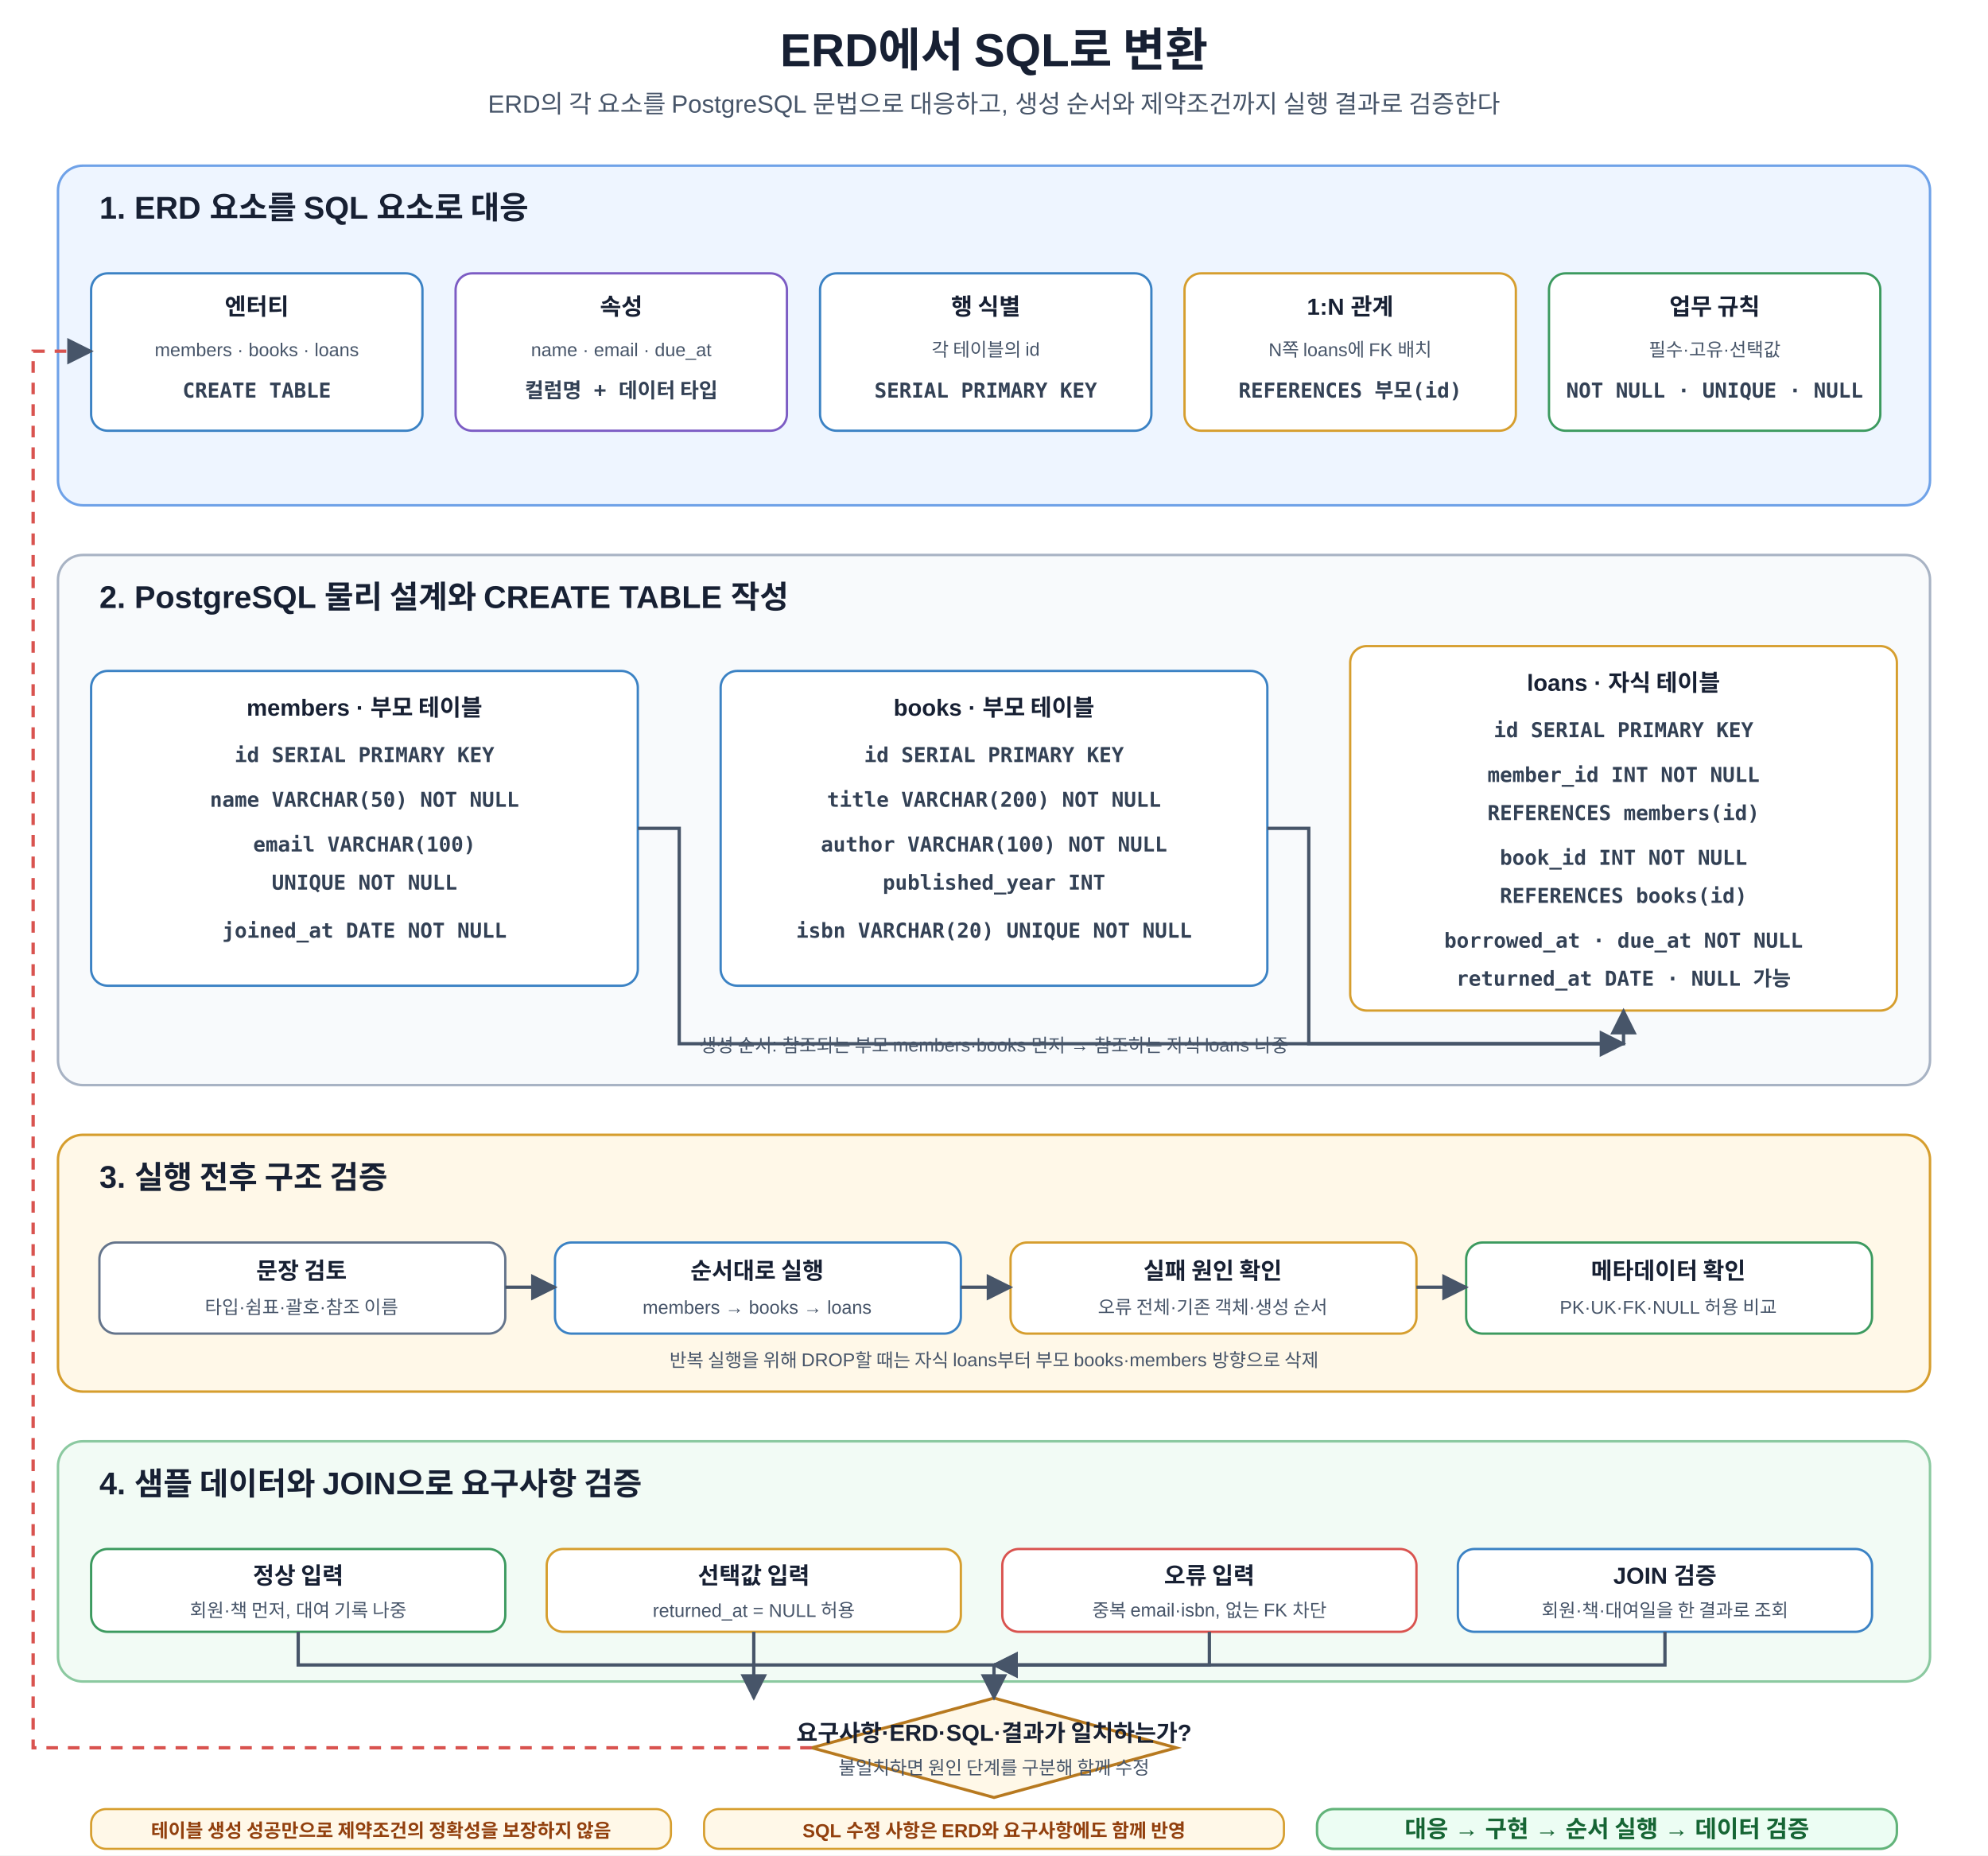
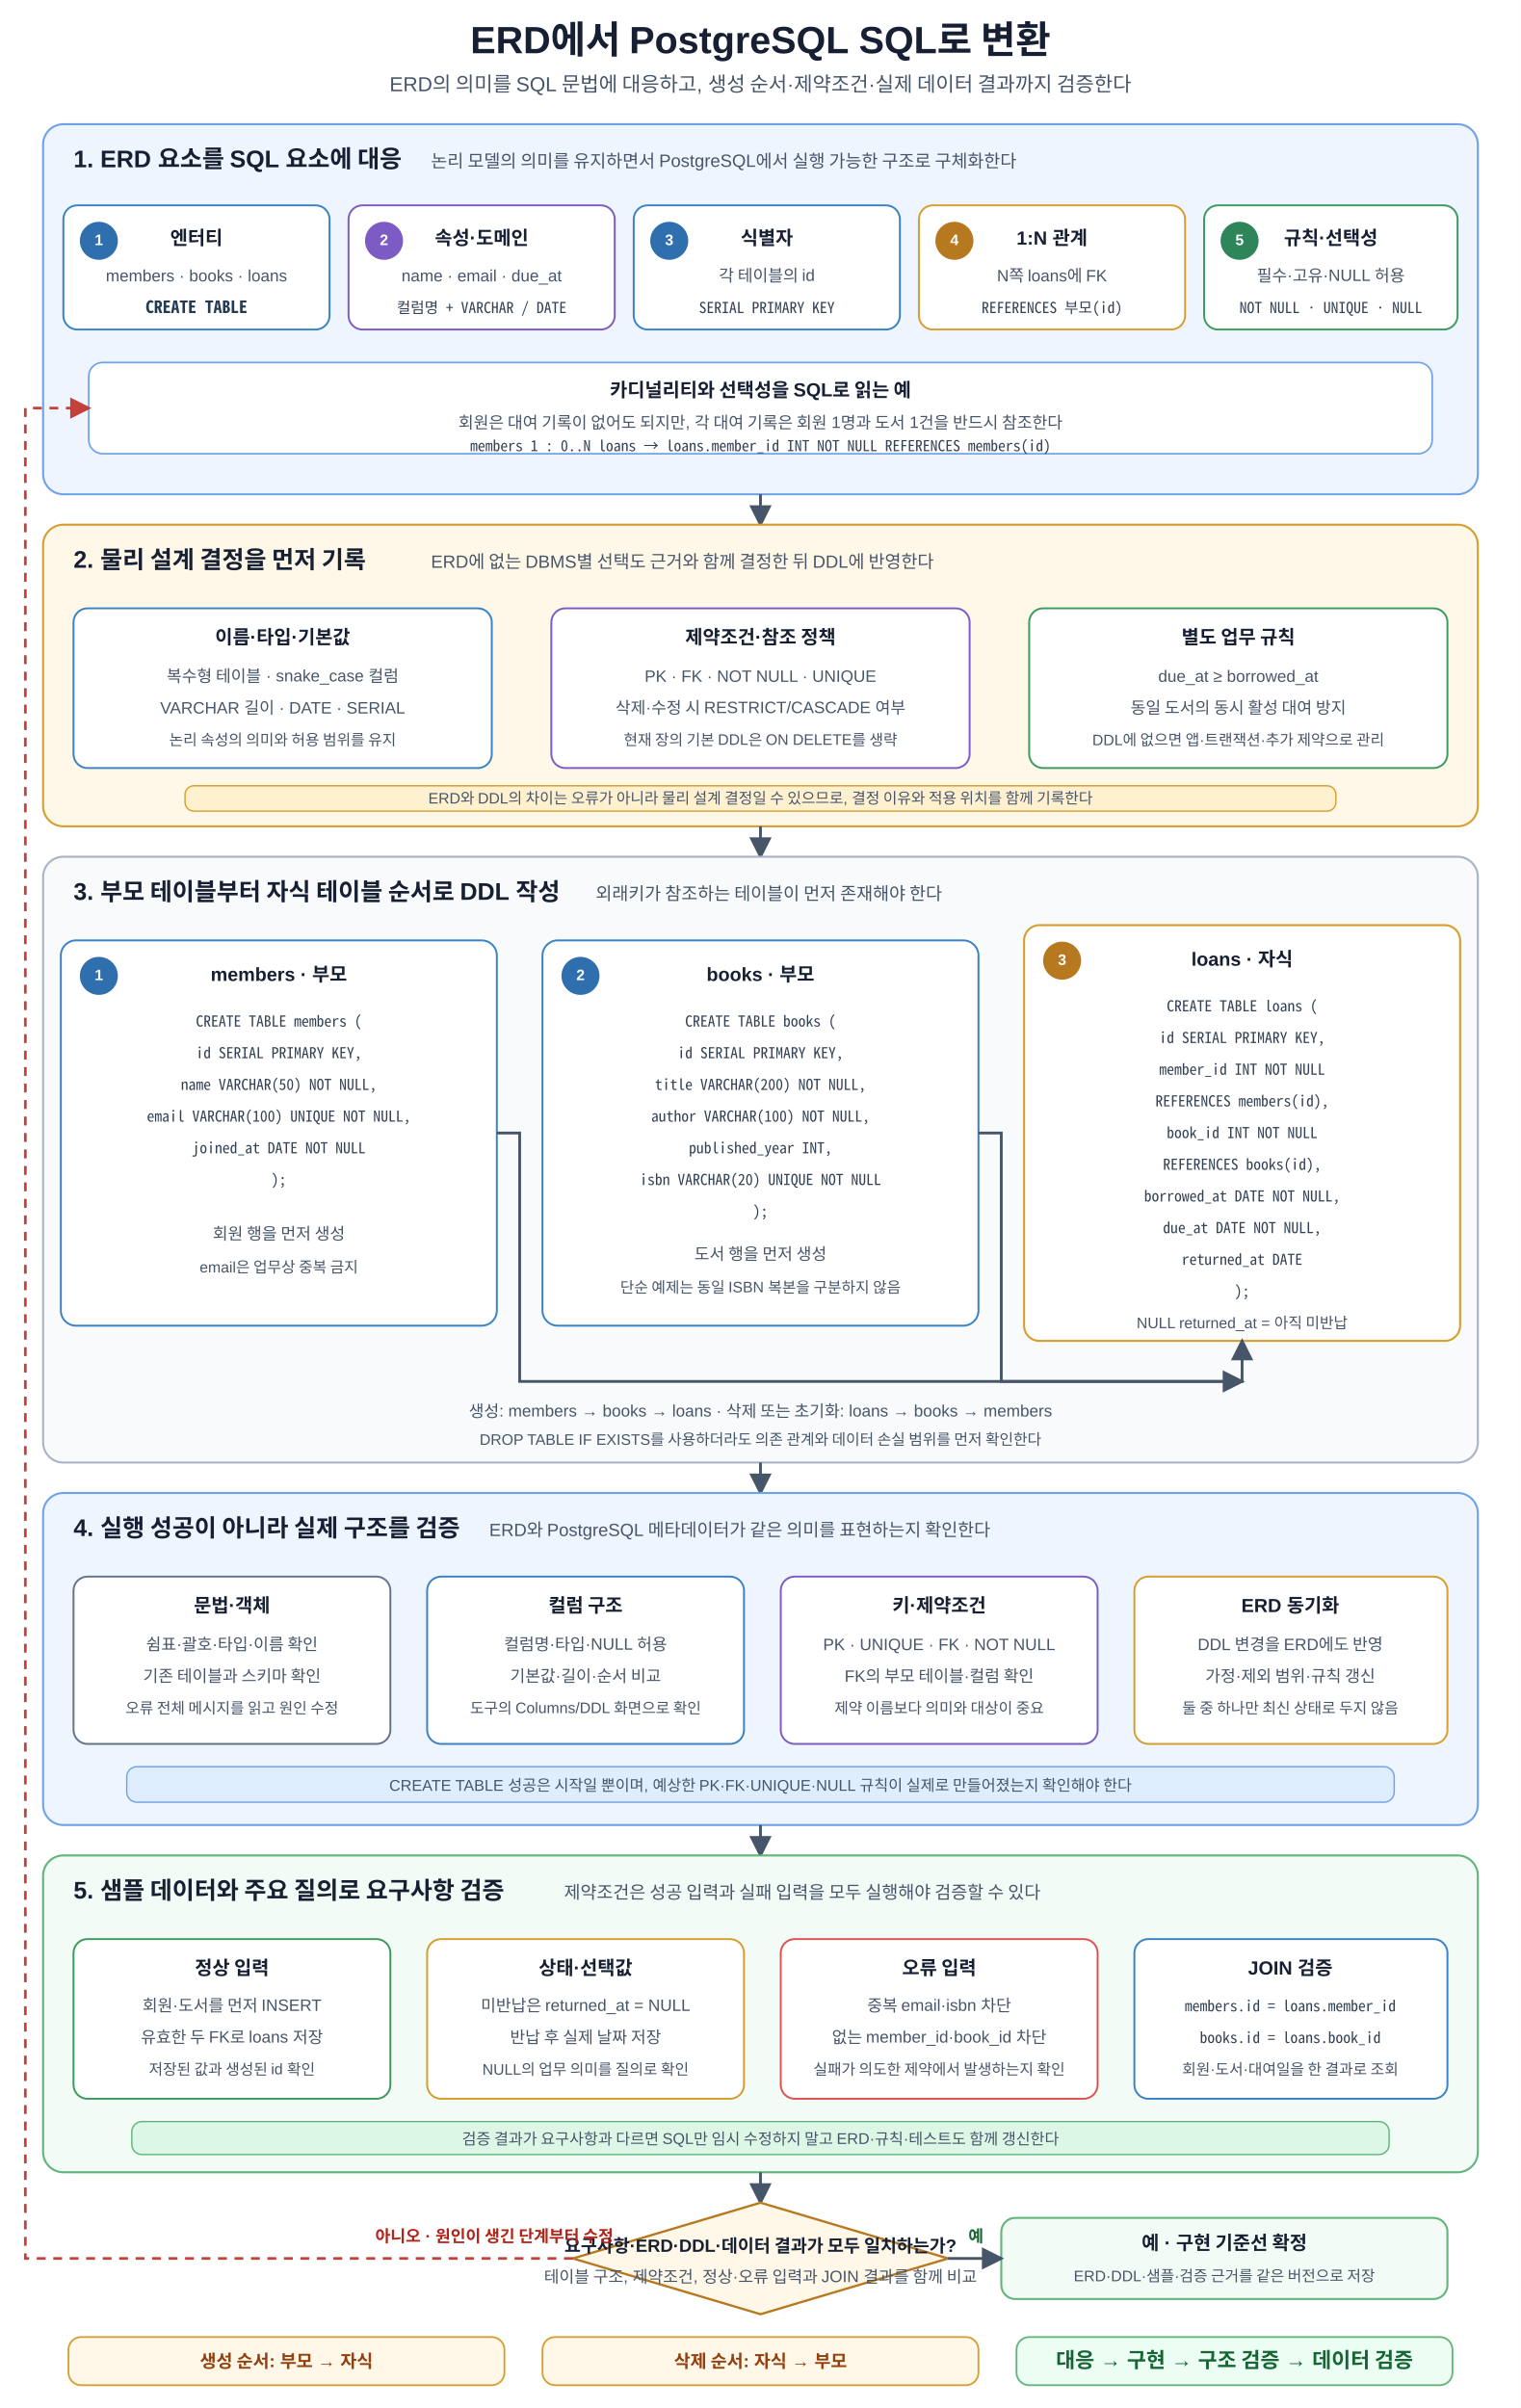
- <svg xmlns="http://www.w3.org/2000/svg" width="1200" height="1120" viewBox="0 0 1200 1120" role="img" aria-labelledby="title desc">
+ <svg xmlns="http://www.w3.org/2000/svg" width="1200" height="1900" viewBox="0 0 1200 1900" role="img" aria-labelledby="title desc" shape-rendering="geometricPrecision">
  <defs>
-     <marker id="a" viewBox="0 0 10 10" refX="9" refY="5" markerWidth="8" markerHeight="8" orient="auto">
-       <path d="M0 0L10 5L0 10z" fill="#475569" />
+     <marker id="arrow" viewBox="0 0 10 10" refX="8.7" refY="5" markerWidth="8" markerHeight="8" orient="auto">
+       <path d="M0 0 L10 5 L0 10 Z" fill="#475569" />
    </marker>
-     <style>text{font-family:Malgun Gothic,Apple SD Gothic Neo,Noto Sans KR,Arial,sans-serif;fill:#172033}.t{font-size:28px;font-weight:700;text-anchor:middle}.s{font-size:15px;text-anchor:middle;fill:#475569}.panel{stroke-width:1.5;rx:15}.map{fill:#eef5ff;stroke:#6fa2e8}.design{fill:#f8fafc;stroke:#a8b3c4}.run{fill:#fff8e8;stroke:#d69e2e}.test{fill:#f2fbf5;stroke:#8bc9a0}.pt{font-size:19px;font-weight:700}.box{fill:#fff;stroke-width:1.4;rx:10}.blue{stroke:#3b82c4}.orange{stroke:#d69e2e}.green{stroke:#3c9a5f}.red{stroke:#d9534f}.purple{stroke:#7c5cc4}.gray{stroke:#64748b}.h{font-size:14px;font-weight:700;text-anchor:middle}.m{font-size:11.2px;text-anchor:middle;fill:#475569}.code{font-family:Consolas,D2Coding,monospace;font-size:12.4px;font-weight:700;text-anchor:middle;fill:#334155}.arr{stroke:#475569;stroke-width:2;fill:none;marker-end:url(#a)}.back{stroke:#d9534f;stroke-width:2;fill:none;stroke-dasharray:7 6;marker-end:url(#a)}.decision{fill:#fff8e8;stroke:#b7791f;stroke-width:1.8}.dt{font-size:14px;font-weight:700;text-anchor:middle}.note{fill:#fff8e8;stroke:#d69e2e;stroke-width:1.3;rx:9}.nt{font-size:11.4px;font-weight:700;text-anchor:middle;fill:#92400e}.core{fill:#ecfdf3;stroke:#62b47a;stroke-width:1.5;rx:10}.cv{font-size:14.3px;font-weight:700;text-anchor:middle;fill:#166534}</style>
+     <marker id="arrow-red" viewBox="0 0 10 10" refX="8.7" refY="5" markerWidth="8" markerHeight="8" orient="auto">
+       <path d="M0 0 L10 5 L0 10 Z" fill="#c2413b" />
+     </marker>
+     <style>
+       text{font-family:Malgun Gothic,NanumSquare,Apple SD Gothic Neo,Noto Sans KR,Arial,sans-serif;fill:#172033}
+       .title{font-size:30px;font-weight:700;text-anchor:middle}
+       .subtitle{font-size:16px;text-anchor:middle;fill:#475569}
+       .section-title{font-size:19px;font-weight:700}
+       .section-sub{font-size:14px;fill:#475569}
+       .card-title{font-size:15px;font-weight:700;text-anchor:middle}
+       .card-text{font-size:13px;text-anchor:middle;fill:#475569}
+       .card-small{font-size:12px;text-anchor:middle;fill:#475569}
+       .sql{font-family:Consolas,D2Coding,Noto Sans Mono CJK KR,Menlo,monospace;font-size:13.4px;font-weight:700;text-anchor:middle;fill:#243b53}
+       .sql-small{font-family:Consolas,D2Coding,Noto Sans Mono CJK KR,Menlo,monospace;font-size:11.9px;text-anchor:middle;fill:#334155}
+       .badge{font-size:12px;font-weight:700;text-anchor:middle;dominant-baseline:middle;fill:#ffffff}
+       .flow{stroke:#475569;stroke-width:2.2;fill:none;marker-end:url(#arrow)}
+       .retry{stroke:#c2413b;stroke-width:2.1;stroke-dasharray:7 6;fill:none;marker-end:url(#arrow-red)}
+       .decision{font-size:14px;font-weight:700;text-anchor:middle}
+       .ok{font-size:13px;font-weight:700;text-anchor:middle;fill:#166534}
+       .no{font-size:13px;font-weight:700;text-anchor:middle;fill:#b42318}
+       .note-title{font-size:14px;font-weight:700;text-anchor:middle;fill:#92400e}
+       .note-text{font-size:12.3px;text-anchor:middle;fill:#475569}
+       .principle-main{font-size:16.5px;font-weight:700;text-anchor:middle;fill:#166534}
+     </style>
  </defs>
-   <rect width="1200" height="1120" fill="#fff" />
-   <text x="600" y="40" class="t">ERD에서 SQL로 변환</text>
-   <text x="600" y="68" class="s">ERD의 각 요소를 PostgreSQL 문법으로 대응하고, 생성 순서와 제약조건까지 실행 결과로 검증한다</text>
-   <rect x="35" y="100" width="1130" height="205" class="panel map" />
-   <text x="60" y="132" class="pt">1. ERD 요소를 SQL 요소로 대응</text>
-   <rect x="55" y="165" width="200" height="95" class="box blue" />
-   <text x="155" y="190" class="h">엔터티</text>
-   <text x="155" y="215" class="m">members · books · loans</text>
-   <text x="155" y="240" class="code">CREATE TABLE</text>
-   <rect x="275" y="165" width="200" height="95" class="box purple" />
-   <text x="375" y="190" class="h">속성</text>
-   <text x="375" y="215" class="m">name · email · due_at</text>
-   <text x="375" y="240" class="code">컬럼명 + 데이터 타입</text>
-   <rect x="495" y="165" width="200" height="95" class="box blue" />
-   <text x="595" y="190" class="h">행 식별</text>
-   <text x="595" y="215" class="m">각 테이블의 id</text>
-   <text x="595" y="240" class="code">SERIAL PRIMARY KEY</text>
-   <rect x="715" y="165" width="200" height="95" class="box orange" />
-   <text x="815" y="190" class="h">1:N 관계</text>
-   <text x="815" y="215" class="m">N쪽 loans에 FK 배치</text>
-   <text x="815" y="240" class="code">REFERENCES 부모(id)</text>
-   <rect x="935" y="165" width="200" height="95" class="box green" />
-   <text x="1035" y="190" class="h">업무 규칙</text>
-   <text x="1035" y="215" class="m">필수·고유·선택값</text>
-   <text x="1035" y="240" class="code">NOT NULL · UNIQUE · NULL</text>
-   <rect x="35" y="335" width="1130" height="320" class="panel design" />
-   <text x="60" y="367" class="pt">2. PostgreSQL 물리 설계와 CREATE TABLE 작성</text>
-   <rect x="55" y="405" width="330" height="190" class="box blue" />
-   <text x="220" y="432" class="h">members · 부모 테이블</text>
-   <text x="220" y="460" class="code">id SERIAL PRIMARY KEY</text>
-   <text x="220" y="487" class="code">name VARCHAR(50) NOT NULL</text>
-   <text x="220" y="514" class="code">email VARCHAR(100)</text>
-   <text x="220" y="537" class="code">UNIQUE NOT NULL</text>
-   <text x="220" y="566" class="code">joined_at DATE NOT NULL</text>
-   <rect x="435" y="405" width="330" height="190" class="box blue" />
-   <text x="600" y="432" class="h">books · 부모 테이블</text>
-   <text x="600" y="460" class="code">id SERIAL PRIMARY KEY</text>
-   <text x="600" y="487" class="code">title VARCHAR(200) NOT NULL</text>
-   <text x="600" y="514" class="code">author VARCHAR(100) NOT NULL</text>
-   <text x="600" y="537" class="code">published_year INT</text>
-   <text x="600" y="566" class="code">isbn VARCHAR(20) UNIQUE NOT NULL</text>
-   <rect x="815" y="390" width="330" height="220" class="box orange" />
-   <text x="980" y="417" class="h">loans · 자식 테이블</text>
-   <text x="980" y="445" class="code">id SERIAL PRIMARY KEY</text>
-   <text x="980" y="472" class="code">member_id INT NOT NULL</text>
-   <text x="980" y="495" class="code">REFERENCES members(id)</text>
-   <text x="980" y="522" class="code">book_id INT NOT NULL</text>
-   <text x="980" y="545" class="code">REFERENCES books(id)</text>
-   <text x="980" y="572" class="code">borrowed_at · due_at NOT NULL</text>
-   <text x="980" y="595" class="code">returned_at DATE · NULL 가능</text>
-   <path d="M385 500H410V630H980V610" class="arr" />
-   <path d="M765 500H790V630H980" class="arr" />
-   <text x="600" y="635" class="m">생성 순서: 참조되는 부모 members·books 먼저 → 참조하는 자식 loans 나중</text>
-   <rect x="35" y="685" width="1130" height="155" class="panel run" />
-   <text x="60" y="717" class="pt">3. 실행 전후 구조 검증</text>
-   <rect x="60" y="750" width="245" height="55" class="box gray" />
-   <text x="182" y="772" class="h">문장 검토</text>
-   <text x="182" y="793" class="m">타입·쉼표·괄호·참조 이름</text>
-   <rect x="335" y="750" width="245" height="55" class="box blue" />
-   <text x="457" y="772" class="h">순서대로 실행</text>
-   <text x="457" y="793" class="m">members → books → loans</text>
-   <rect x="610" y="750" width="245" height="55" class="box orange" />
-   <text x="732" y="772" class="h">실패 원인 확인</text>
-   <text x="732" y="793" class="m">오류 전체·기존 객체·생성 순서</text>
-   <rect x="885" y="750" width="245" height="55" class="box green" />
-   <text x="1007" y="772" class="h">메타데이터 확인</text>
-   <text x="1007" y="793" class="m">PK·UK·FK·NULL 허용 비교</text>
-   <path d="M305 777H335" class="arr" />
-   <path d="M580 777H610" class="arr" />
-   <path d="M855 777H885" class="arr" />
-   <text x="600" y="825" class="m">반복 실행을 위해 DROP할 때는 자식 loans부터 부모 books·members 방향으로 삭제</text>
-   <rect x="35" y="870" width="1130" height="145" class="panel test" />
-   <text x="60" y="902" class="pt">4. 샘플 데이터와 JOIN으로 요구사항 검증</text>
-   <rect x="55" y="935" width="250" height="50" class="box green" />
-   <text x="180" y="956" class="h">정상 입력</text>
-   <text x="180" y="976" class="m">회원·책 먼저, 대여 기록 나중</text>
-   <rect x="330" y="935" width="250" height="50" class="box orange" />
-   <text x="455" y="956" class="h">선택값 입력</text>
-   <text x="455" y="976" class="m">returned_at = NULL 허용</text>
-   <rect x="605" y="935" width="250" height="50" class="box red" />
-   <text x="730" y="956" class="h">오류 입력</text>
-   <text x="730" y="976" class="m">중복 email·isbn, 없는 FK 차단</text>
-   <rect x="880" y="935" width="250" height="50" class="box blue" />
-   <text x="1005" y="956" class="h">JOIN 검증</text>
-   <text x="1005" y="976" class="m">회원·책·대여일을 한 결과로 조회</text>
-   <polygon points="600,1025 710,1055 600,1085 490,1055" class="decision" />
-   <text x="600" y="1051" class="dt">요구사항·ERD·SQL·결과가 일치하는가?</text>
-   <text x="600" y="1071" class="m">불일치하면 원인 단계를 구분해 함께 수정</text>
-   <path d="M180 985V1005H600V1025" class="arr" />
-   <path d="M455 985V1025" class="arr" />
-   <path d="M730 985V1005H600" class="arr" />
-   <path d="M1005 985V1005H600" class="arr" />
-   <path d="M490 1055H20V212H55" class="back" />
-   <rect x="55" y="1092" width="350" height="24" class="note" />
-   <text x="230" y="1109" class="nt">테이블 생성 성공만으로 제약조건의 정확성을 보장하지 않음</text>
-   <rect x="425" y="1092" width="350" height="24" class="note" />
-   <text x="600" y="1109" class="nt">SQL 수정 사항은 ERD와 요구사항에도 함께 반영</text>
-   <rect x="795" y="1092" width="350" height="24" class="core" />
-   <text x="970" y="1109" class="cv">대응 → 구현 → 순서 실행 → 데이터 검증</text>
+   <rect width="1200" height="1900" fill="#ffffff" />
+   <text x="600" y="42" class="title">ERD에서 PostgreSQL SQL로 변환</text>
+   <text x="600" y="72" class="subtitle">ERD의 의미를 SQL 문법에 대응하고, 생성 순서·제약조건·실제 데이터 결과까지 검증한다</text>
+   <rect x="34" y="98" width="1132" height="292" rx="16" fill="#eef5ff" stroke="#6fa2e8" stroke-width="1.6" />
+   <text x="58" y="132" class="section-title">1. ERD 요소를 SQL 요소에 대응</text>
+   <text x="340" y="132" class="section-sub">논리 모델의 의미를 유지하면서 PostgreSQL에서 실행 가능한 구조로 구체화한다</text>
+   <rect x="50" y="162" width="210" height="98" rx="11" fill="#ffffff" stroke="#3b82c4" stroke-width="1.5" />
+   <circle cx="78" cy="190" r="15" fill="#2f6fad" />
+   <text x="78" y="190" class="badge">1</text>
+   <text x="155" y="193" class="card-title">엔터티</text>
+   <text x="155" y="222" class="card-text">members · books · loans</text>
+   <text x="155" y="247" class="sql">CREATE TABLE</text>
+   <rect x="275" y="162" width="210" height="98" rx="11" fill="#ffffff" stroke="#7c5cc4" stroke-width="1.5" />
+   <circle cx="303" cy="190" r="15" fill="#7c5cc4" />
+   <text x="303" y="190" class="badge">2</text>
+   <text x="380" y="193" class="card-title">속성·도메인</text>
+   <text x="380" y="222" class="card-text">name · email · due_at</text>
+   <text x="380" y="247" class="sql-small">컬럼명 + VARCHAR / DATE</text>
+   <rect x="500" y="162" width="210" height="98" rx="11" fill="#ffffff" stroke="#3b82c4" stroke-width="1.5" />
+   <circle cx="528" cy="190" r="15" fill="#2f6fad" />
+   <text x="528" y="190" class="badge">3</text>
+   <text x="605" y="193" class="card-title">식별자</text>
+   <text x="605" y="222" class="card-text">각 테이블의 id</text>
+   <text x="605" y="247" class="sql-small">SERIAL PRIMARY KEY</text>
+   <rect x="725" y="162" width="210" height="98" rx="11" fill="#ffffff" stroke="#d69e2e" stroke-width="1.5" />
+   <circle cx="753" cy="190" r="15" fill="#b7791f" />
+   <text x="753" y="190" class="badge">4</text>
+   <text x="830" y="193" class="card-title">1:N 관계</text>
+   <text x="830" y="222" class="card-text">N쪽 loans에 FK</text>
+   <text x="830" y="247" class="sql-small">REFERENCES 부모(id)</text>
+   <rect x="950" y="162" width="200" height="98" rx="11" fill="#ffffff" stroke="#3c9a5f" stroke-width="1.5" />
+   <circle cx="978" cy="190" r="15" fill="#2f855a" />
+   <text x="978" y="190" class="badge">5</text>
+   <text x="1050" y="193" class="card-title">규칙·선택성</text>
+   <text x="1050" y="222" class="card-text">필수·고유·NULL 허용</text>
+   <text x="1050" y="247" class="sql-small">NOT NULL · UNIQUE · NULL</text>
+   <rect x="70" y="286" width="1060" height="72" rx="11" fill="#ffffff" stroke="#6fa2e8" stroke-width="1.3" />
+   <text x="600" y="313" class="card-title">카디널리티와 선택성을 SQL로 읽는 예</text>
+   <text x="600" y="338" class="card-text">회원은 대여 기록이 없어도 되지만, 각 대여 기록은 회원 1명과 도서 1건을 반드시 참조한다</text>
+   <text x="600" y="356" class="sql-small">members 1 : 0..N loans → loans.member_id INT NOT NULL REFERENCES members(id)</text>
+   <path d="M600 390V414" class="flow" />
+   <rect x="34" y="414" width="1132" height="238" rx="16" fill="#fff8e8" stroke="#d69e2e" stroke-width="1.6" />
+   <text x="58" y="448" class="section-title">2. 물리 설계 결정을 먼저 기록</text>
+   <text x="340" y="448" class="section-sub">ERD에 없는 DBMS별 선택도 근거와 함께 결정한 뒤 DDL에 반영한다</text>
+   <rect x="58" y="480" width="330" height="126" rx="11" fill="#ffffff" stroke="#3b82c4" stroke-width="1.5" />
+   <text x="223" y="508" class="card-title">이름·타입·기본값</text>
+   <text x="223" y="538" class="card-text">복수형 테이블 · snake_case 컬럼</text>
+   <text x="223" y="563" class="card-text">VARCHAR 길이 · DATE · SERIAL</text>
+   <text x="223" y="588" class="card-small">논리 속성의 의미와 허용 범위를 유지</text>
+   <rect x="435" y="480" width="330" height="126" rx="11" fill="#ffffff" stroke="#7c5cc4" stroke-width="1.5" />
+   <text x="600" y="508" class="card-title">제약조건·참조 정책</text>
+   <text x="600" y="538" class="card-text">PK · FK · NOT NULL · UNIQUE</text>
+   <text x="600" y="563" class="card-text">삭제·수정 시 RESTRICT/CASCADE 여부</text>
+   <text x="600" y="588" class="card-small">현재 장의 기본 DDL은 ON DELETE를 생략</text>
+   <rect x="812" y="480" width="330" height="126" rx="11" fill="#ffffff" stroke="#3c9a5f" stroke-width="1.5" />
+   <text x="977" y="508" class="card-title">별도 업무 규칙</text>
+   <text x="977" y="538" class="card-text">due_at ≥ borrowed_at</text>
+   <text x="977" y="563" class="card-text">동일 도서의 동시 활성 대여 방지</text>
+   <text x="977" y="588" class="card-small">DDL에 없으면 앱·트랜잭션·추가 제약으로 관리</text>
+   <rect x="146" y="620" width="908" height="20" rx="7" fill="#fff1cf" stroke="#d69e2e" stroke-width="1.1" />
+   <text x="600" y="634" class="card-small">ERD와 DDL의 차이는 오류가 아니라 물리 설계 결정일 수 있으므로, 결정 이유와 적용 위치를 함께 기록한다</text>
+   <path d="M600 652V676" class="flow" />
+   <rect x="34" y="676" width="1132" height="478" rx="16" fill="#f8fafc" stroke="#a8b3c4" stroke-width="1.6" />
+   <text x="58" y="710" class="section-title">3. 부모 테이블부터 자식 테이블 순서로 DDL 작성</text>
+   <text x="470" y="710" class="section-sub">외래키가 참조하는 테이블이 먼저 존재해야 한다</text>
+   <rect x="48" y="742" width="344" height="304" rx="12" fill="#ffffff" stroke="#3b82c4" stroke-width="1.5" />
+   <circle cx="78" cy="770" r="15" fill="#2f6fad" />
+   <text x="78" y="770" class="badge">1</text>
+   <text x="220" y="774" class="card-title">members · 부모</text>
+   <text x="220" y="810" class="sql-small">CREATE TABLE members (</text>
+   <text x="220" y="835" class="sql-small">id SERIAL PRIMARY KEY,</text>
+   <text x="220" y="860" class="sql-small">name VARCHAR(50) NOT NULL,</text>
+   <text x="220" y="885" class="sql-small">email VARCHAR(100) UNIQUE NOT NULL,</text>
+   <text x="220" y="910" class="sql-small">joined_at DATE NOT NULL</text>
+   <text x="220" y="935" class="sql-small">);</text>
+   <text x="220" y="978" class="card-text">회원 행을 먼저 생성</text>
+   <text x="220" y="1004" class="card-small">email은 업무상 중복 금지</text>
+   <rect x="428" y="742" width="344" height="304" rx="12" fill="#ffffff" stroke="#3b82c4" stroke-width="1.5" />
+   <circle cx="458" cy="770" r="15" fill="#2f6fad" />
+   <text x="458" y="770" class="badge">2</text>
+   <text x="600" y="774" class="card-title">books · 부모</text>
+   <text x="600" y="810" class="sql-small">CREATE TABLE books (</text>
+   <text x="600" y="835" class="sql-small">id SERIAL PRIMARY KEY,</text>
+   <text x="600" y="860" class="sql-small">title VARCHAR(200) NOT NULL,</text>
+   <text x="600" y="885" class="sql-small">author VARCHAR(100) NOT NULL,</text>
+   <text x="600" y="910" class="sql-small">published_year INT,</text>
+   <text x="600" y="935" class="sql-small">isbn VARCHAR(20) UNIQUE NOT NULL</text>
+   <text x="600" y="960" class="sql-small">);</text>
+   <text x="600" y="994" class="card-text">도서 행을 먼저 생성</text>
+   <text x="600" y="1020" class="card-small">단순 예제는 동일 ISBN 복본을 구분하지 않음</text>
+   <rect x="808" y="730" width="344" height="328" rx="12" fill="#ffffff" stroke="#d69e2e" stroke-width="1.6" />
+   <circle cx="838" cy="758" r="15" fill="#b7791f" />
+   <text x="838" y="758" class="badge">3</text>
+   <text x="980" y="762" class="card-title">loans · 자식</text>
+   <text x="980" y="798" class="sql-small">CREATE TABLE loans (</text>
+   <text x="980" y="823" class="sql-small">id SERIAL PRIMARY KEY,</text>
+   <text x="980" y="848" class="sql-small">member_id INT NOT NULL</text>
+   <text x="980" y="873" class="sql-small">REFERENCES members(id),</text>
+   <text x="980" y="898" class="sql-small">book_id INT NOT NULL</text>
+   <text x="980" y="923" class="sql-small">REFERENCES books(id),</text>
+   <text x="980" y="948" class="sql-small">borrowed_at DATE NOT NULL,</text>
+   <text x="980" y="973" class="sql-small">due_at DATE NOT NULL,</text>
+   <text x="980" y="998" class="sql-small">returned_at DATE</text>
+   <text x="980" y="1023" class="sql-small">);</text>
+   <text x="980" y="1048" class="card-small">NULL returned_at = 아직 미반납</text>
+   <path d="M392 894H410V1090H980V1058" class="flow" />
+   <path d="M772 894H790V1090H980" class="flow" />
+   <text x="600" y="1118" class="card-text">생성: members → books → loans · 삭제 또는 초기화: loans → books → members</text>
+   <text x="600" y="1140" class="card-small">DROP TABLE IF EXISTS를 사용하더라도 의존 관계와 데이터 손실 범위를 먼저 확인한다</text>
+   <path d="M600 1154V1178" class="flow" />
+   <rect x="34" y="1178" width="1132" height="262" rx="16" fill="#eef5ff" stroke="#6fa2e8" stroke-width="1.6" />
+   <text x="58" y="1212" class="section-title">4. 실행 성공이 아니라 실제 구조를 검증</text>
+   <text x="386" y="1212" class="section-sub">ERD와 PostgreSQL 메타데이터가 같은 의미를 표현하는지 확인한다</text>
+   <rect x="58" y="1244" width="250" height="132" rx="11" fill="#ffffff" stroke="#64748b" stroke-width="1.5" />
+   <text x="183" y="1272" class="card-title">문법·객체</text>
+   <text x="183" y="1302" class="card-text">쉼표·괄호·타입·이름 확인</text>
+   <text x="183" y="1327" class="card-text">기존 테이블과 스키마 확인</text>
+   <text x="183" y="1352" class="card-small">오류 전체 메시지를 읽고 원인 수정</text>
+   <rect x="337" y="1244" width="250" height="132" rx="11" fill="#ffffff" stroke="#3b82c4" stroke-width="1.5" />
+   <text x="462" y="1272" class="card-title">컬럼 구조</text>
+   <text x="462" y="1302" class="card-text">컬럼명·타입·NULL 허용</text>
+   <text x="462" y="1327" class="card-text">기본값·길이·순서 비교</text>
+   <text x="462" y="1352" class="card-small">도구의 Columns/DDL 화면으로 확인</text>
+   <rect x="616" y="1244" width="250" height="132" rx="11" fill="#ffffff" stroke="#7c5cc4" stroke-width="1.5" />
+   <text x="741" y="1272" class="card-title">키·제약조건</text>
+   <text x="741" y="1302" class="card-text">PK · UNIQUE · FK · NOT NULL</text>
+   <text x="741" y="1327" class="card-text">FK의 부모 테이블·컬럼 확인</text>
+   <text x="741" y="1352" class="card-small">제약 이름보다 의미와 대상이 중요</text>
+   <rect x="895" y="1244" width="247" height="132" rx="11" fill="#ffffff" stroke="#d69e2e" stroke-width="1.5" />
+   <text x="1018" y="1272" class="card-title">ERD 동기화</text>
+   <text x="1018" y="1302" class="card-text">DDL 변경을 ERD에도 반영</text>
+   <text x="1018" y="1327" class="card-text">가정·제외 범위·규칙 갱신</text>
+   <text x="1018" y="1352" class="card-small">둘 중 하나만 최신 상태로 두지 않음</text>
+   <rect x="100" y="1394" width="1000" height="28" rx="8" fill="#dfeeff" stroke="#6fa2e8" stroke-width="1.1" />
+   <text x="600" y="1413" class="note-text">CREATE TABLE 성공은 시작일 뿐이며, 예상한 PK·FK·UNIQUE·NULL 규칙이 실제로 만들어졌는지 확인해야 한다</text>
+   <path d="M600 1440V1464" class="flow" />
+   <rect x="34" y="1464" width="1132" height="250" rx="16" fill="#f2fbf5" stroke="#62b47a" stroke-width="1.6" />
+   <text x="58" y="1498" class="section-title">5. 샘플 데이터와 주요 질의로 요구사항 검증</text>
+   <text x="445" y="1498" class="section-sub">제약조건은 성공 입력과 실패 입력을 모두 실행해야 검증할 수 있다</text>
+   <rect x="58" y="1530" width="250" height="126" rx="11" fill="#ffffff" stroke="#3c9a5f" stroke-width="1.5" />
+   <text x="183" y="1558" class="card-title">정상 입력</text>
+   <text x="183" y="1587" class="card-text">회원·도서를 먼저 INSERT</text>
+   <text x="183" y="1612" class="card-text">유효한 두 FK로 loans 저장</text>
+   <text x="183" y="1637" class="card-small">저장된 값과 생성된 id 확인</text>
+   <rect x="337" y="1530" width="250" height="126" rx="11" fill="#ffffff" stroke="#d69e2e" stroke-width="1.5" />
+   <text x="462" y="1558" class="card-title">상태·선택값</text>
+   <text x="462" y="1587" class="card-text">미반납은 returned_at = NULL</text>
+   <text x="462" y="1612" class="card-text">반납 후 실제 날짜 저장</text>
+   <text x="462" y="1637" class="card-small">NULL의 업무 의미를 질의로 확인</text>
+   <rect x="616" y="1530" width="250" height="126" rx="11" fill="#ffffff" stroke="#d9534f" stroke-width="1.5" />
+   <text x="741" y="1558" class="card-title">오류 입력</text>
+   <text x="741" y="1587" class="card-text">중복 email·isbn 차단</text>
+   <text x="741" y="1612" class="card-text">없는 member_id·book_id 차단</text>
+   <text x="741" y="1637" class="card-small">실패가 의도한 제약에서 발생하는지 확인</text>
+   <rect x="895" y="1530" width="247" height="126" rx="11" fill="#ffffff" stroke="#3b82c4" stroke-width="1.5" />
+   <text x="1018" y="1558" class="card-title">JOIN 검증</text>
+   <text x="1018" y="1587" class="sql-small">members.id = loans.member_id</text>
+   <text x="1018" y="1612" class="sql-small">books.id = loans.book_id</text>
+   <text x="1018" y="1637" class="card-small">회원·도서·대여일을 한 결과로 조회</text>
+   <rect x="104" y="1674" width="992" height="26" rx="8" fill="#dcf7e5" stroke="#62b47a" stroke-width="1.1" />
+   <text x="600" y="1692" class="note-text">검증 결과가 요구사항과 다르면 SQL만 임시 수정하지 말고 ERD·규칙·테스트도 함께 갱신한다</text>
+   <path d="M600 1714V1738" class="flow" />
+   <polygon points="600,1738 748,1782 600,1826 452,1782" fill="#fff8e8" stroke="#b7791f" stroke-width="1.8" />
+   <text x="600" y="1777" class="decision">요구사항·ERD·DDL·데이터 결과가 모두 일치하는가?</text>
+   <text x="600" y="1801" class="card-text">테이블 구조, 제약조건, 정상·오류 입력과 JOIN 결과를 함께 비교</text>
+   <path d="M452 1782H20V322H70" class="retry" />
+   <text x="390" y="1769" class="no">아니오 · 원인이 생긴 단계부터 수정</text>
+   <rect x="790" y="1750" width="352" height="64" rx="11" fill="#f2fbf5" stroke="#62b47a" stroke-width="1.6" />
+   <text x="966" y="1775" class="card-title">예 · 구현 기준선 확정</text>
+   <text x="966" y="1800" class="card-small">ERD·DDL·샘플·검증 근거를 같은 버전으로 저장</text>
+   <path d="M748 1782H790" class="flow" />
+   <text x="770" y="1769" class="ok">예</text>
+   <rect x="54" y="1844" width="344" height="38" rx="10" fill="#fff8e8" stroke="#d69e2e" stroke-width="1.4" />
+   <text x="226" y="1868" class="note-title">생성 순서: 부모 → 자식</text>
+   <rect x="428" y="1844" width="344" height="38" rx="10" fill="#fff8e8" stroke="#d69e2e" stroke-width="1.4" />
+   <text x="600" y="1868" class="note-title">삭제 순서: 자식 → 부모</text>
+   <rect x="802" y="1844" width="344" height="38" rx="10" fill="#ecfdf3" stroke="#62b47a" stroke-width="1.4" />
+   <text x="974" y="1868" class="principle-main">대응 → 구현 → 구조 검증 → 데이터 검증</text>
</svg>
